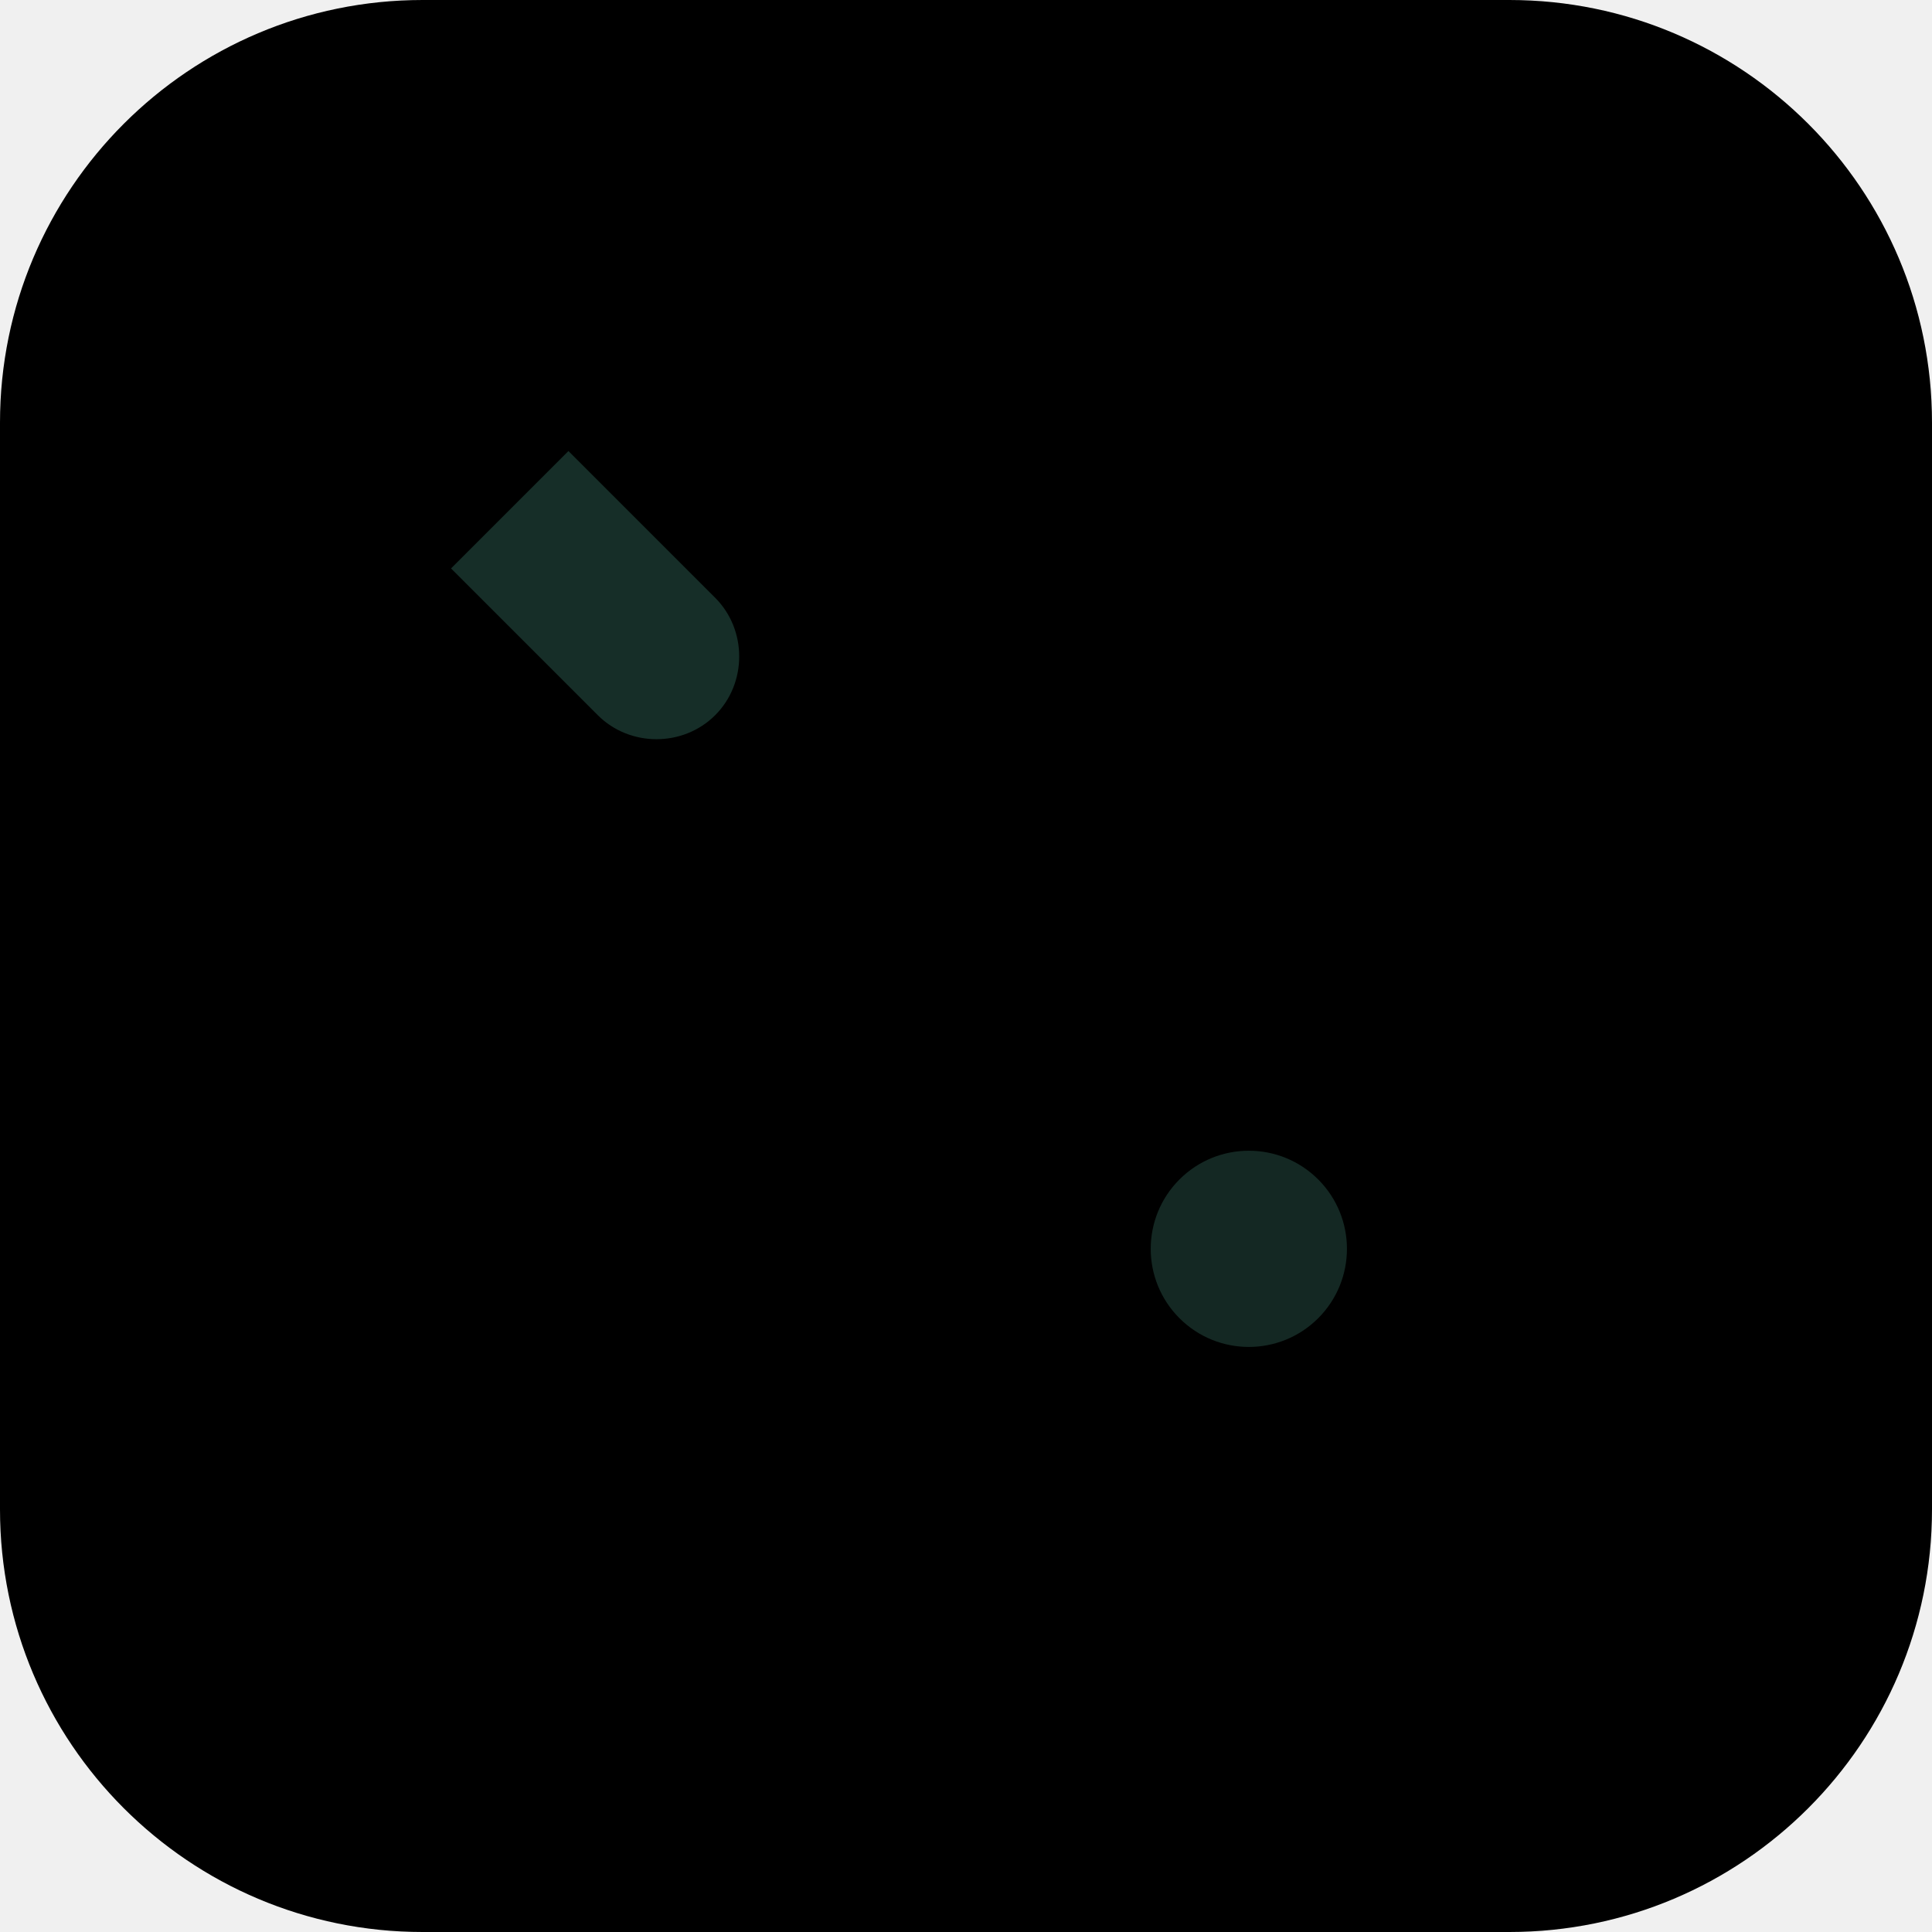
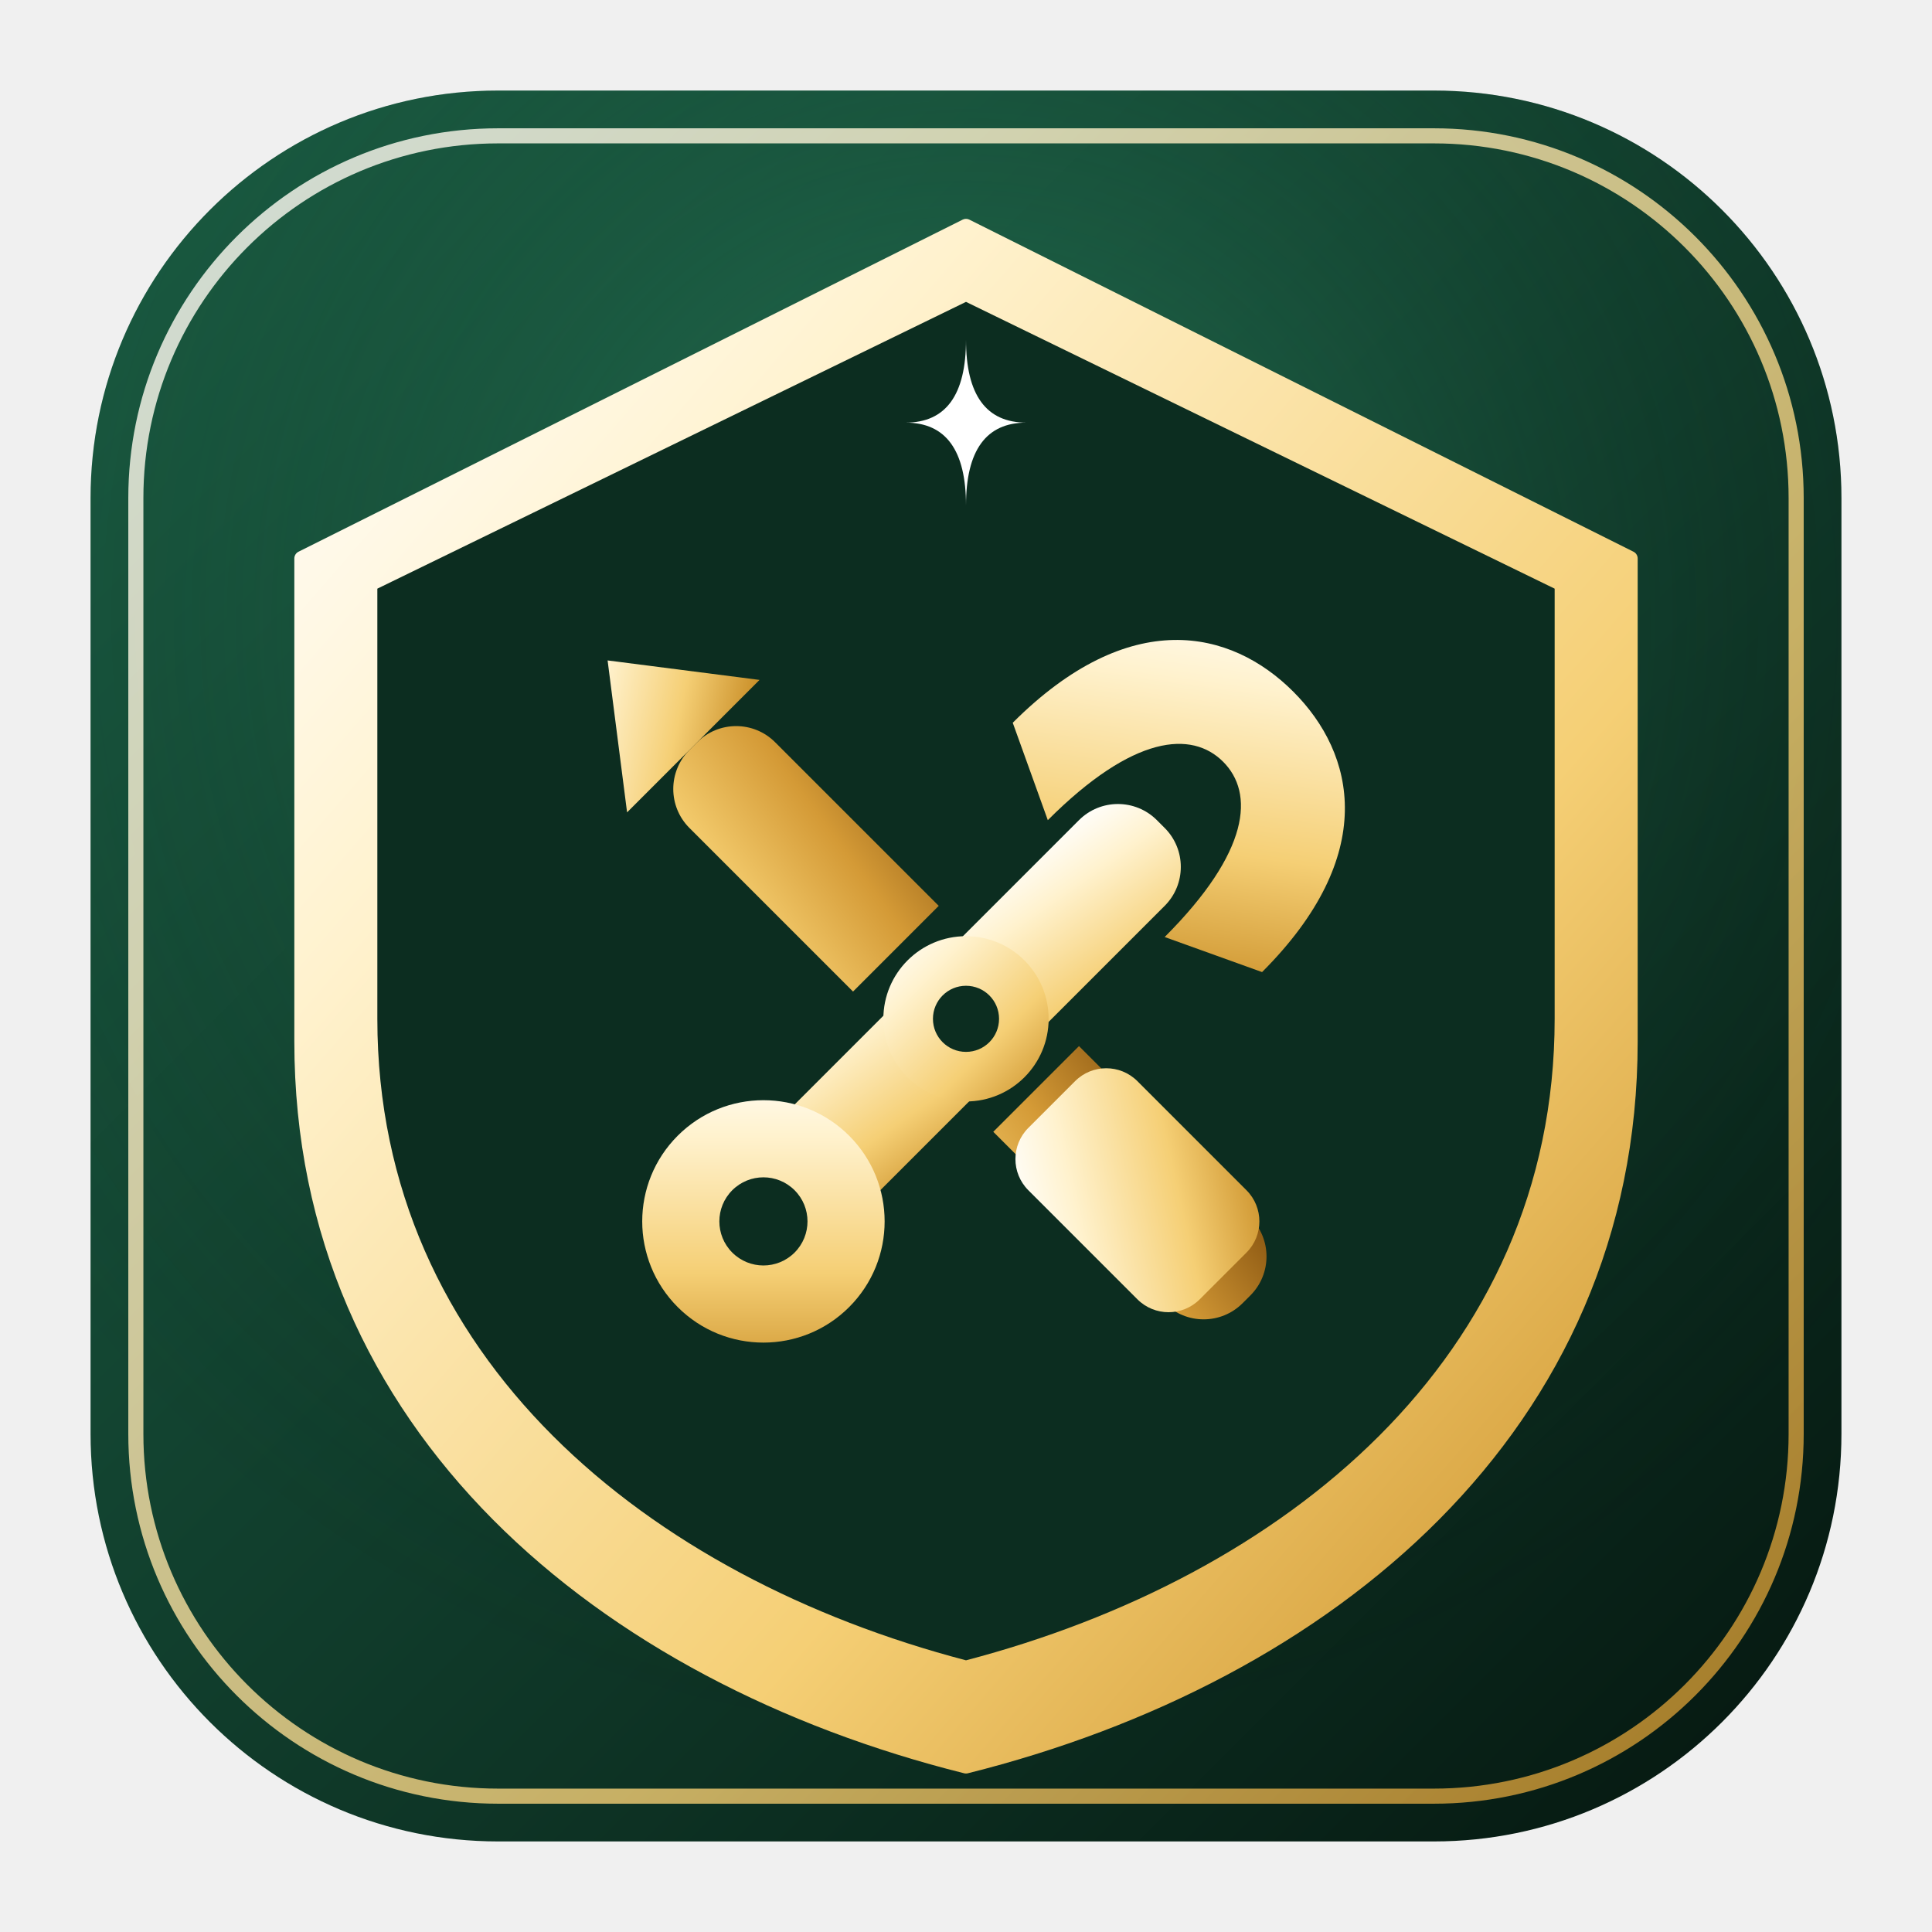
- <svg xmlns="http://www.w3.org/2000/svg" viewBox="0 0 512 512" fill="none">
+ <svg xmlns="http://www.w3.org/2000/svg" viewBox="0 0 512 512" width="512" height="512" role="img" aria-label="Servixo">
  <defs>
-     <linearGradient id="bg-grad" x1="0%" y1="0%" x2="100%" y2="100%">
-       <stop offset="0%" stopColor="#1B3B34" />
-       <stop offset="100%" stopColor="#0E1E1B" />
+     <linearGradient id="fav-bg" x1="0" y1="0" x2="1" y2="1">
+       <stop offset="0%" stop-color="#1B6045" />
+       <stop offset="60%" stop-color="#0E3526" />
+       <stop offset="100%" stop-color="#05160F" />
    </linearGradient>
-     <linearGradient id="gold-grad" x1="0%" y1="0%" x2="100%" y2="100%">
-       <stop offset="0%" stopColor="#F6D389" />
-       <stop offset="50%" stopColor="#E5B25D" />
-       <stop offset="100%" stopColor="#C8933B" />
+     <radialGradient id="fav-spotlight" cx="50%" cy="30%" r="65%">
+       <stop offset="0%" stop-color="#38A77B" stop-opacity="0.5" />
+       <stop offset="100%" stop-color="#05160F" stop-opacity="0" />
+     </radialGradient>
+     <linearGradient id="fav-gold" x1="0" y1="0" x2="1" y2="1">
+       <stop offset="0%" stop-color="#FFFFFF" />
+       <stop offset="25%" stop-color="#FFF2CE" />
+       <stop offset="65%" stop-color="#F5CF75" />
+       <stop offset="100%" stop-color="#CA8F28" />
+     </linearGradient>
+     <linearGradient id="fav-gold-deep" x1="0" y1="0" x2="1" y2="1">
+       <stop offset="0%" stop-color="#F5CE70" />
+       <stop offset="50%" stop-color="#D49A36" />
+       <stop offset="100%" stop-color="#8C5812" />
    </linearGradient>
  </defs>
-   <rect width="512" height="512" rx="112" fill="url(#bg-grad)" />
-   <rect x="16" y="16" width="480" height="480" rx="96" fill="none" stroke="url(#gold-grad)" strokeWidth="4" opacity="0.3" />
-   <g transform="translate(256, 256) rotate(-45) translate(-256, -256)">
-     <rect x="234" y="150" width="44" height="212" rx="18" fill="url(#gold-grad)" />
-     <path d="M 256 90               C 292 90, 320 118, 320 154               C 320 175, 309 193, 293 204               L 219 204               C 203 193, 192 175, 192 154               C 192 118, 220 90, 256 90 Z" fill="url(#gold-grad)" />
-     <path d="M 234 85               L 278 85               L 278 140               C 278 152, 268 162, 256 162               C 244 162, 234 152, 234 140 Z" fill="#162E28" />
-     <circle cx="256" cy="362" r="54" fill="url(#gold-grad)" />
-     <circle cx="256" cy="362" r="26" fill="#142823" />
+   <rect x="24" y="24" width="464" height="464" rx="108" fill="url(#fav-bg)" />
+   <rect x="24" y="24" width="464" height="464" rx="108" fill="url(#fav-spotlight)" />
+   <rect x="36" y="36" width="440" height="440" rx="96" fill="none" stroke="url(#fav-gold)" stroke-width="4" stroke-opacity="0.8" />
+   <path d="M 256 60             L 432 148             L 432 276             C 432 378 352 444 256 468             C 160 444 80 378 80 276             L 80 148 Z" fill="url(#fav-gold)" stroke="url(#fav-gold)" stroke-width="4" stroke-linejoin="round" />
+   <path d="M 256 80             L 412 156             L 412 270             C 412 360 340 418 256 440             C 172 418 100 360 100 270             L 100 156 Z" fill="#0C2D20" />
+   <g transform="translate(256, 270) scale(1.46)">
+     <g transform="rotate(-45)">
+       <rect x="-11" y="-70" width="22" height="142" rx="10" fill="url(#fav-gold-deep)" />
+       <polygon points="0,-92 -17,-70 17,-70" fill="url(#fav-gold)" />
+       <rect x="-14" y="22" width="28" height="44" rx="8" fill="url(#fav-gold)" />
+     </g>
+     <g transform="rotate(45)">
+       <rect x="-18" y="-56" width="36" height="132" rx="16" fill="#0C2D20" />
+       <circle cx="0" cy="52" r="28" fill="#0C2D20" />
+       <path d="M -38 -44 C -38 -80 -19 -92 0 -92 C 19 -92 38 -80 38 -44 L 19 -36 C 19 -62 10 -70 0 -70 C -10 -70 -19 -62 -19 -36 Z" fill="#0C2D20" stroke="#0C2D20" stroke-width="6" />
+       <rect x="-11" y="-50" width="22" height="122" rx="10" fill="url(#fav-gold)" />
+       <path d="M -32 -44 C -32 -74 -16 -84 0 -84 C 16 -84 32 -74 32 -44 L 15 -36 C 15 -58 8 -66 0 -66 C -8 -66 -15 -58 -15 -36 Z" fill="url(#fav-gold)" />
+       <circle cx="0" cy="52" r="22" fill="url(#fav-gold)" />
+       <circle cx="0" cy="52" r="8" fill="#0C2D20" />
+     </g>
+     <circle cx="0" cy="0" r="15" fill="url(#fav-gold)" />
+     <circle cx="0" cy="0" r="6" fill="#0C2D20" />
  </g>
+   <path d="M 256 90 Q 256 112 240 112 Q 256 112 256 134 Q 256 112 272 112 Q 256 112 256 90 Z" fill="#FFFFFF" />
</svg>
